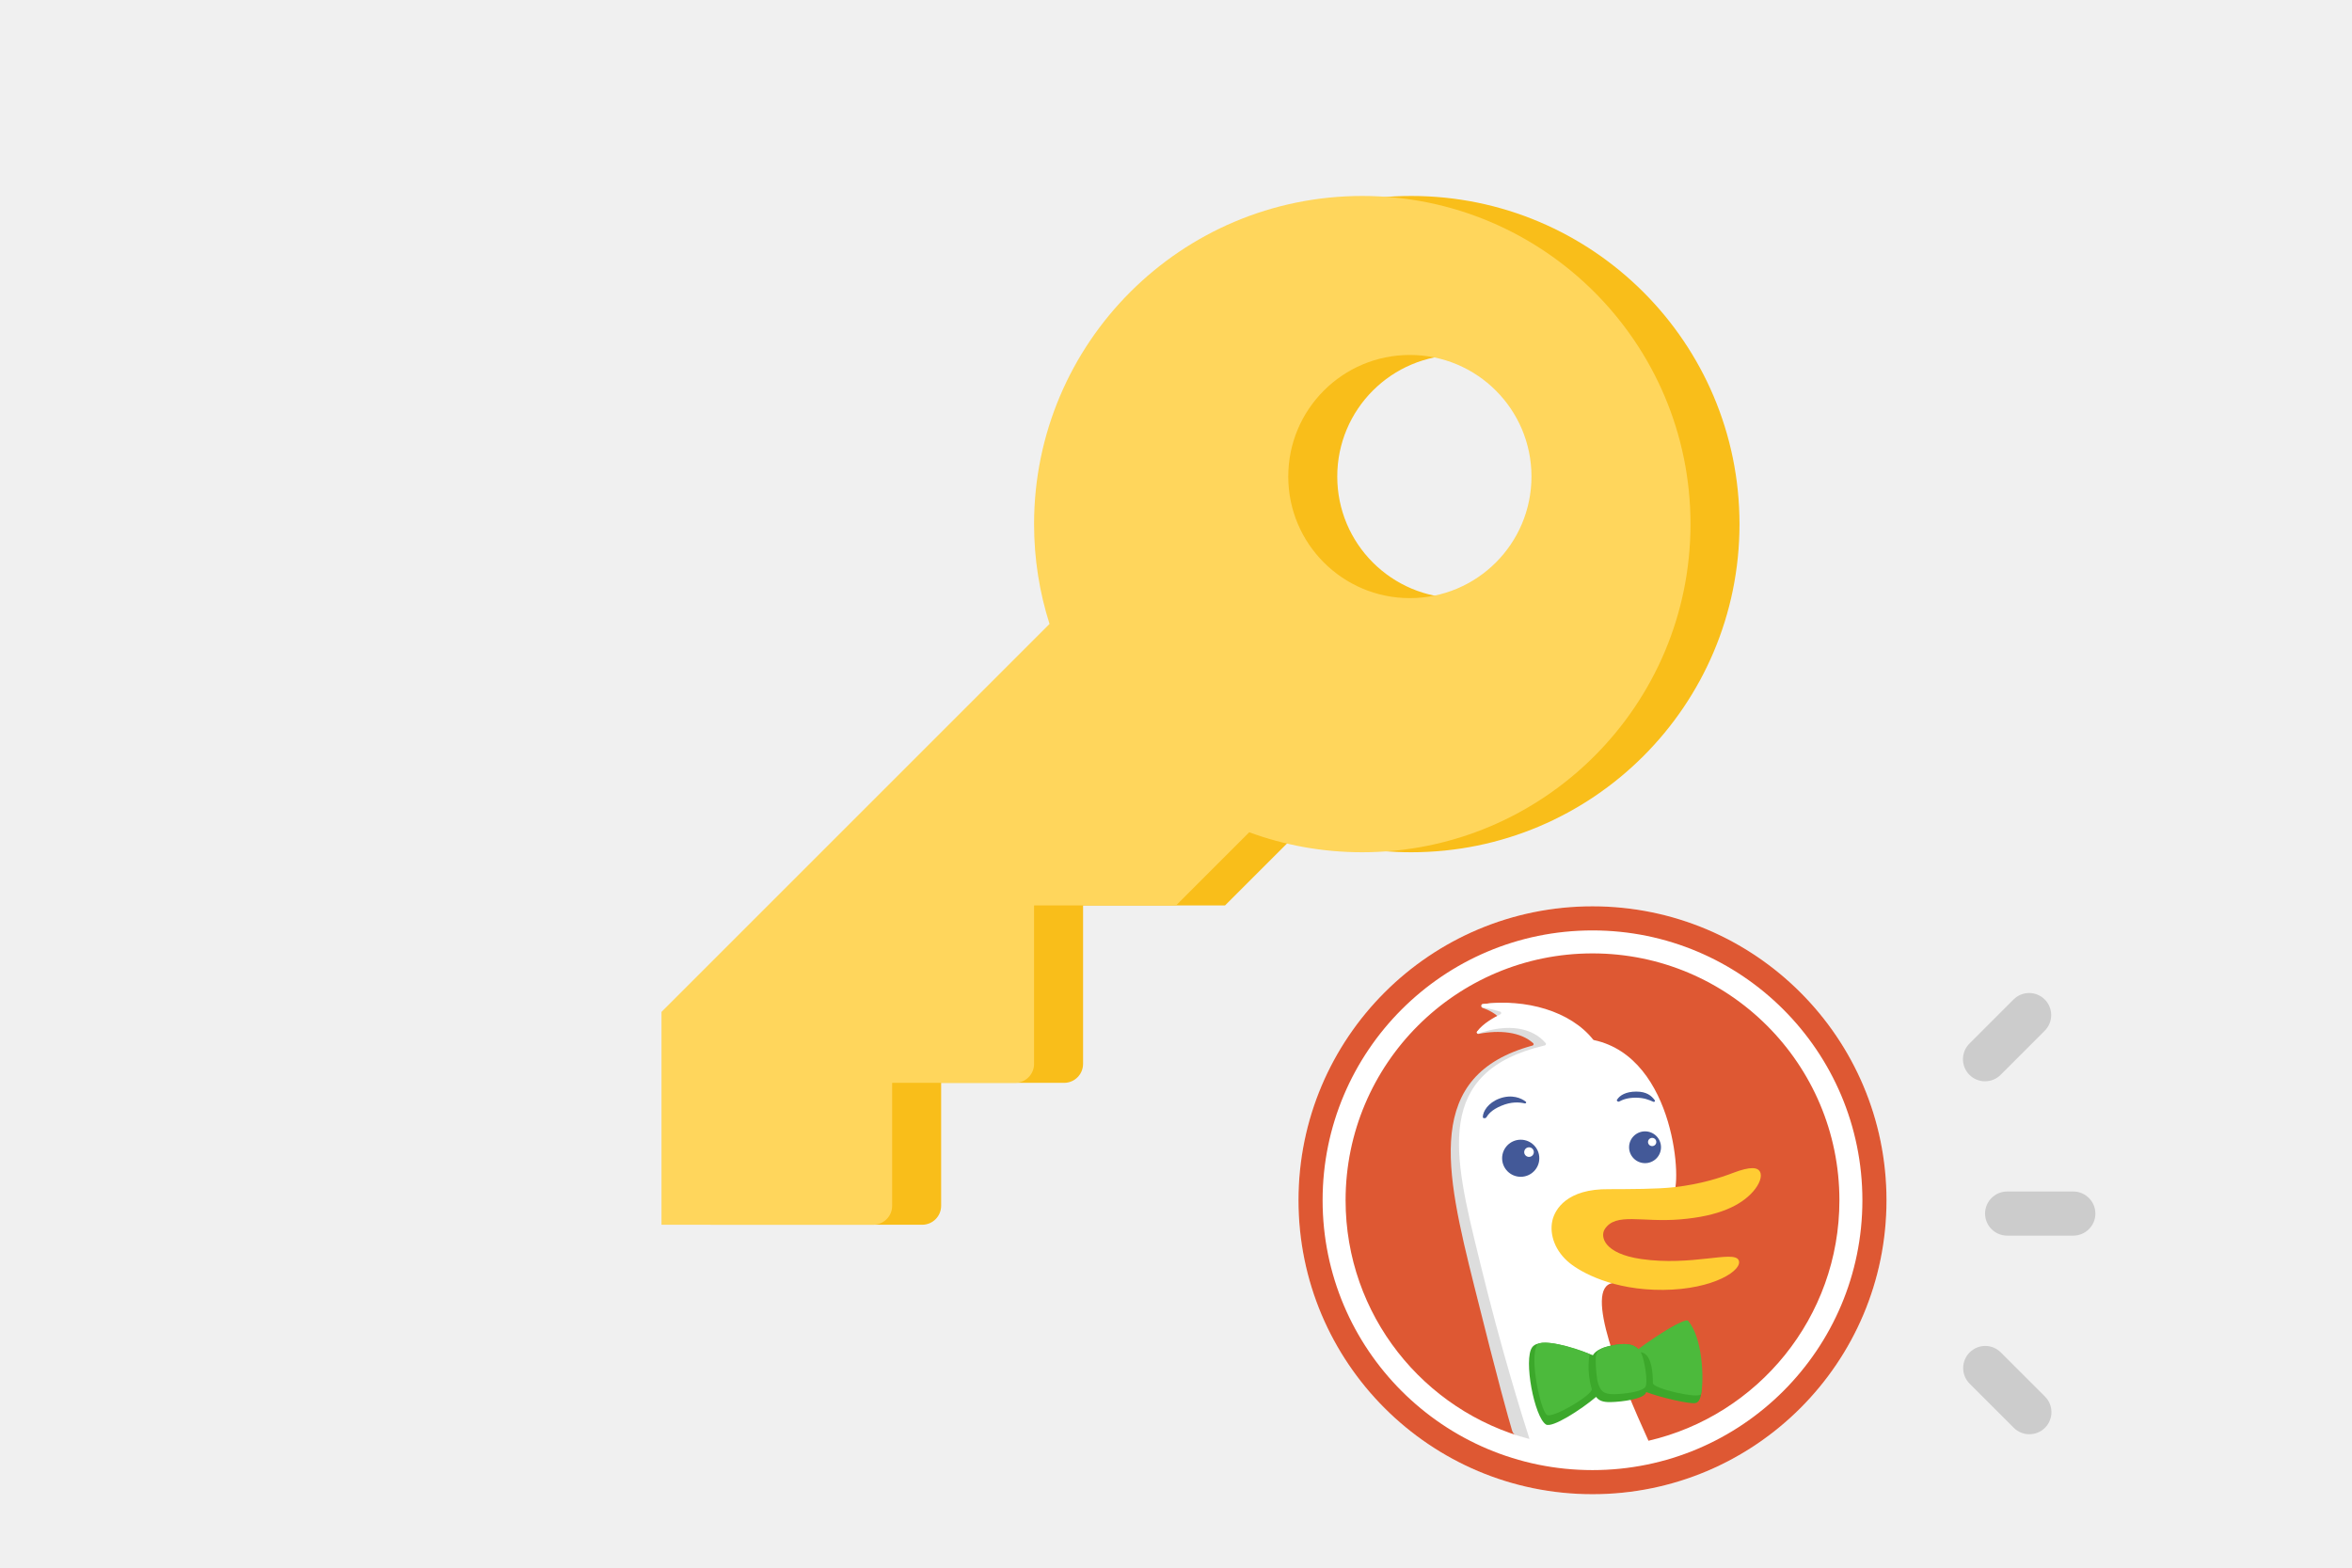
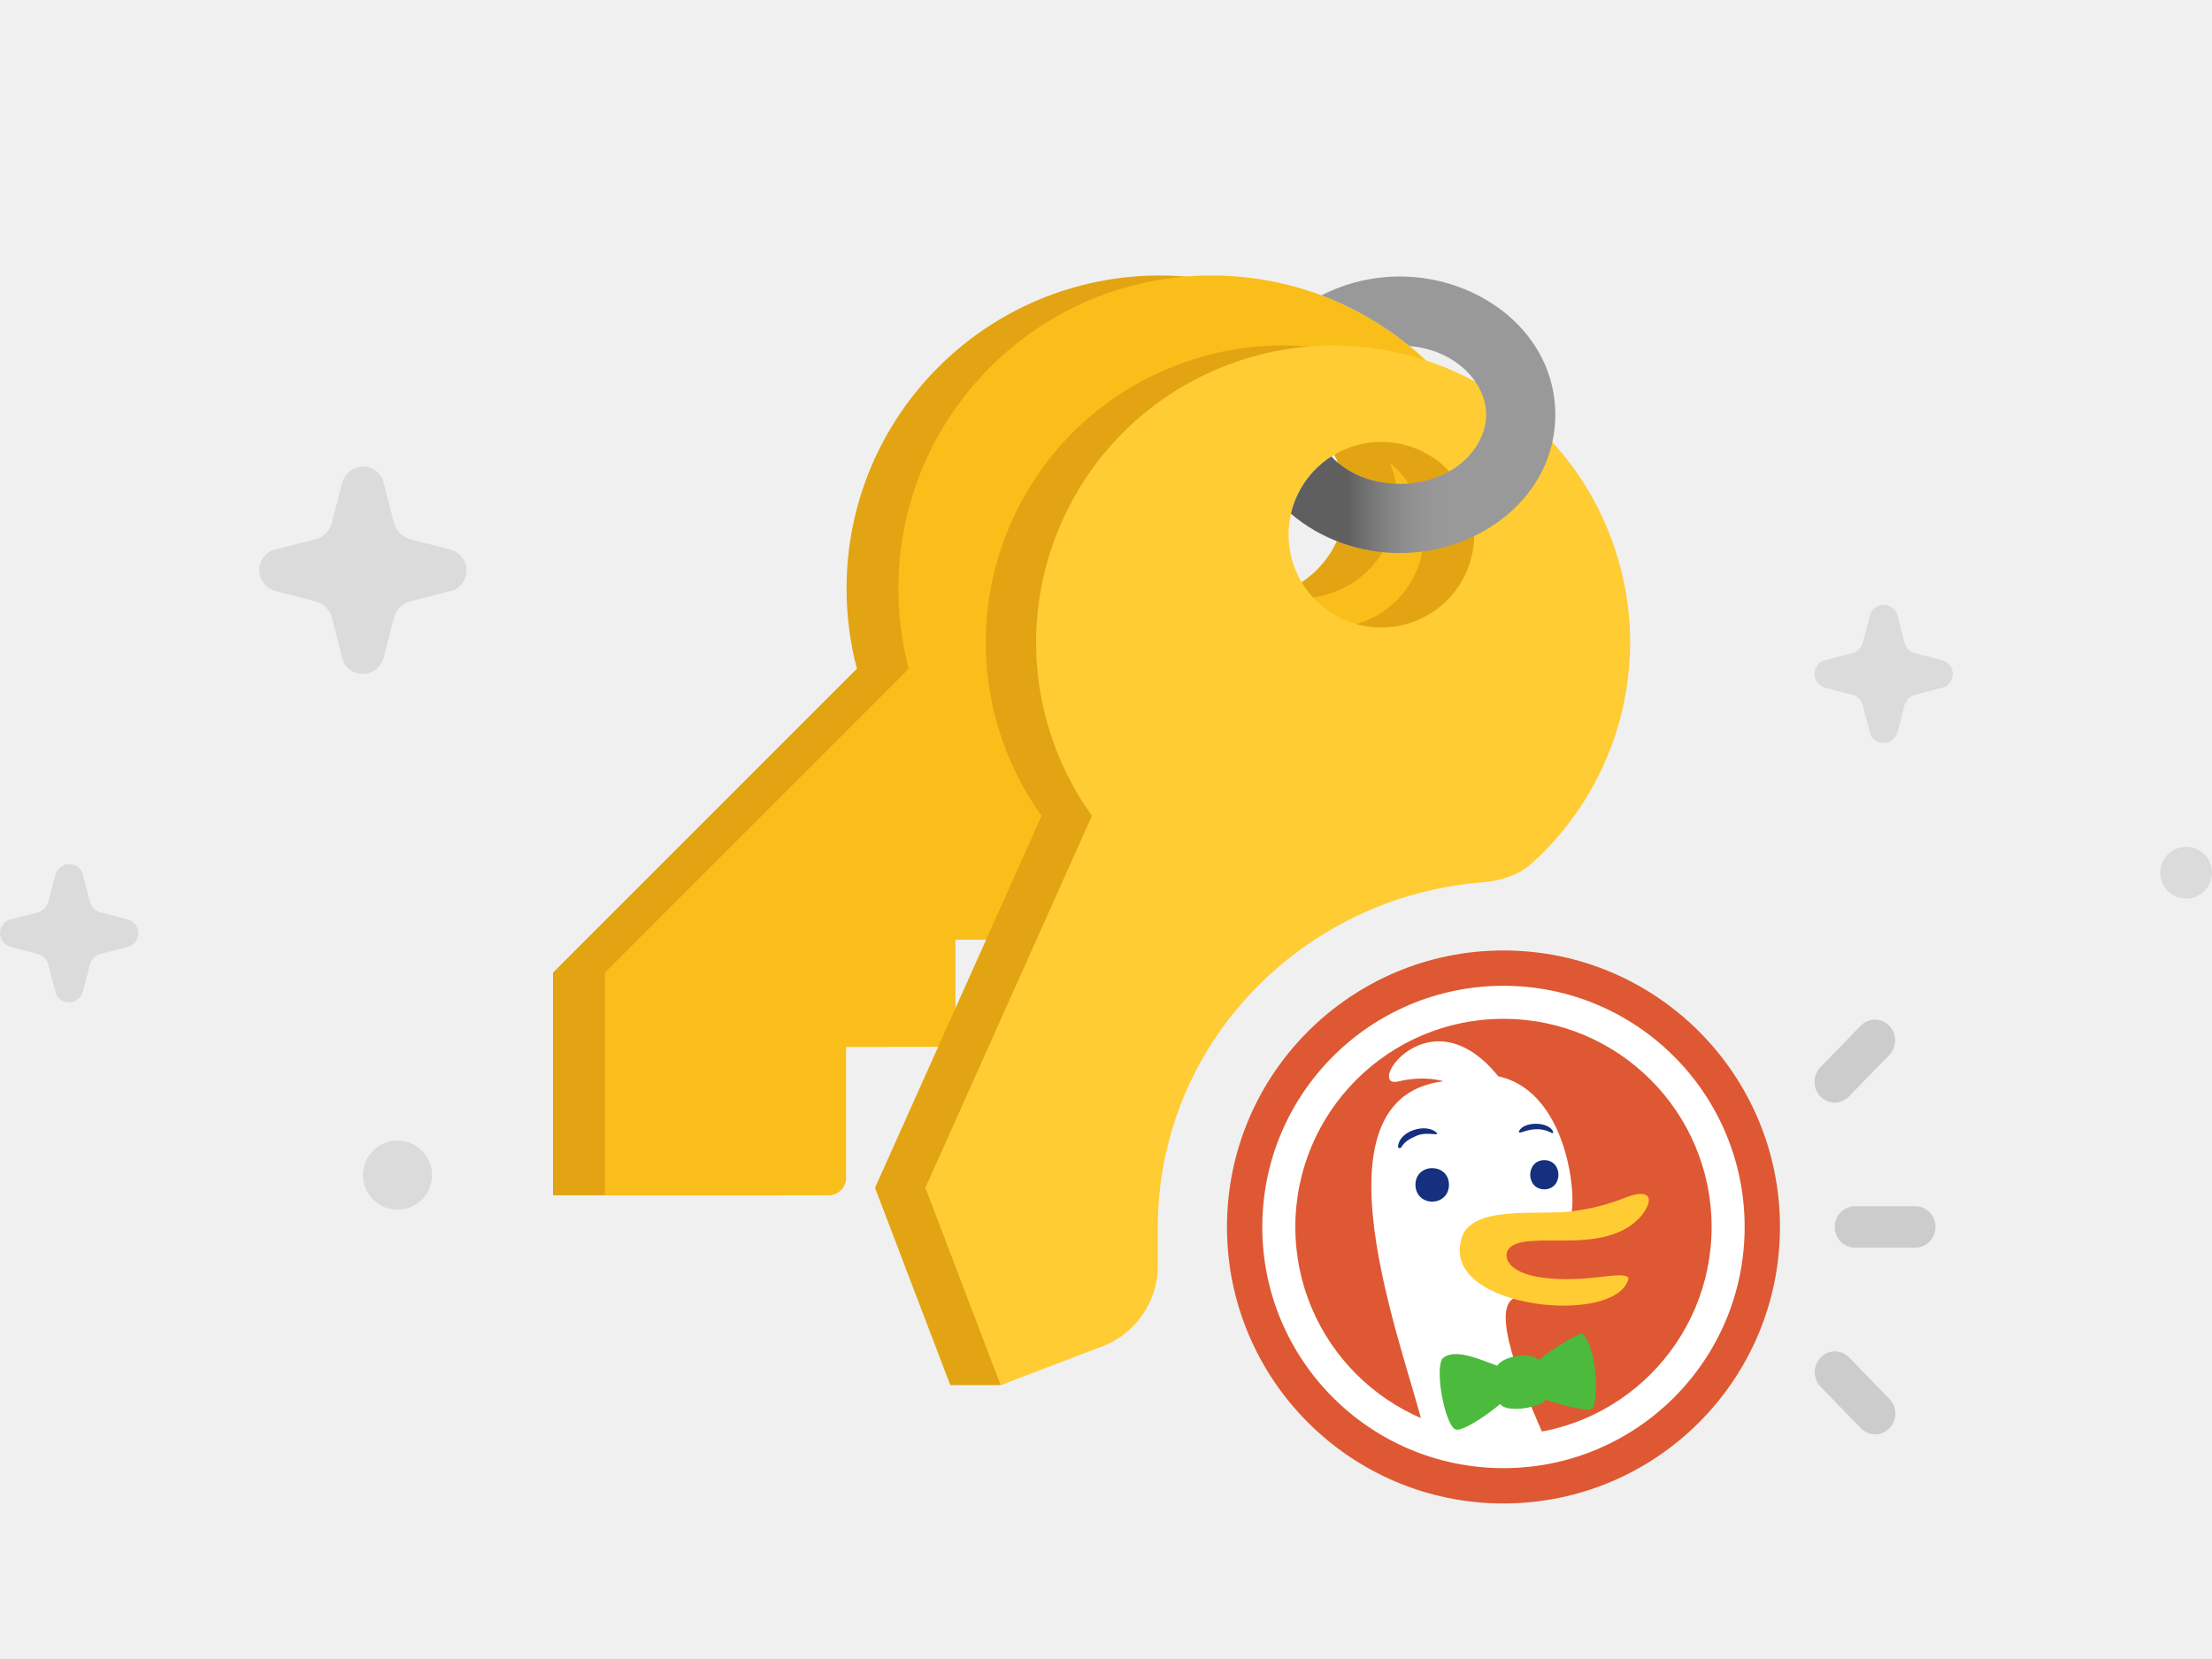
- <svg xmlns="http://www.w3.org/2000/svg" width="96" height="64" viewBox="0 0 96 64" fill="none">
-   <path fill-rule="evenodd" clip-rule="evenodd" d="M65 61C71.627 61 77 55.627 77 49C77 42.373 71.627 37 65 37C58.373 37 53 42.373 53 49C53 55.627 58.373 61 65 61Z" fill="white" />
-   <path d="M65 38.029C58.932 38.029 54.029 42.933 54.029 49.003C54.029 53.989 57.361 58.216 61.912 59.544C61.343 56.753 59.69 49.193 59.338 47.079C58.959 44.911 59.338 43.367 60.801 42.608C61.316 42.337 62.02 42.147 62.806 42.066C61.858 41.633 60.693 41.47 59.636 41.578C59.636 41.118 60.422 41.145 60.72 40.955C60.53 40.928 60.042 40.494 59.826 40.467C61.153 40.224 62.589 40.467 63.754 41.091C64.377 41.416 64.81 41.768 65.081 42.147C65.786 42.283 66.409 42.527 66.815 42.933C68.034 44.18 69.145 46.998 68.684 48.624C68.549 49.084 68.251 49.41 67.871 49.681C67.14 50.222 67.275 49.084 65.46 50.249C65.244 50.385 65.244 51.55 65.162 51.821C64.783 53.366 65.65 55.75 66.49 57.458C66.761 57.999 67.167 58.785 67.628 59.652C72.423 58.487 75.971 54.152 75.971 49.003C75.971 42.933 71.068 38.029 65 38.029Z" fill="#DE5833" />
-   <path d="M62.508 42.12C61.885 41.931 61.045 41.822 60.178 41.822C59.88 41.822 59.609 41.822 59.365 41.849H59.338V41.822C59.338 41.687 59.447 41.28 60.015 41.145L59.853 41.253C59.717 41.334 59.663 41.416 59.663 41.524C59.853 41.497 60.07 41.497 60.286 41.497C61.18 41.497 62.074 41.687 62.833 42.012L62.914 42.066H62.806C62.724 42.093 62.616 42.12 62.508 42.12Z" fill="#CCCCCC" />
-   <path d="M61.289 59.327C61.099 58.433 60.855 57.322 60.584 56.102C59.907 52.905 59.067 48.922 58.823 47.486C58.444 45.372 59.176 43.583 60.557 42.743L60.476 42.852C59.365 43.611 59.013 44.992 59.392 47.079C59.663 48.651 60.666 53.284 61.37 56.672C61.614 57.81 61.939 59.463 61.939 59.544C61.83 59.517 61.289 59.354 61.289 59.327Z" fill="#CCCCCC" />
-   <path d="M60.503 41.063C60.395 41.009 60.286 40.982 60.151 40.928C59.853 40.792 59.392 40.576 59.392 40.576C59.474 40.549 59.609 40.494 59.961 40.44C60.097 40.467 60.124 40.603 60.286 40.711C60.449 40.82 60.611 40.928 60.693 40.928H60.774L60.72 40.955C60.693 41.009 60.611 41.036 60.503 41.063Z" fill="#CCCCCC" />
-   <path d="M65.352 56.672C65.352 56.672 62.318 55.073 62.291 55.723C62.237 56.374 62.291 59.056 62.643 59.246C62.995 59.436 65.515 57.945 65.515 57.945L65.352 56.672Z" fill="#65BC46" />
-   <path d="M66.517 56.563C66.517 56.563 68.576 54.992 69.036 55.1C69.497 55.209 69.578 58.433 69.199 58.569C68.793 58.704 66.436 57.756 66.436 57.756L66.517 56.563Z" fill="#65BC46" />
-   <path d="M64.621 56.834C64.621 57.891 64.458 58.352 64.919 58.433C65.379 58.541 66.219 58.433 66.544 58.243C66.842 58.054 66.598 56.672 66.49 56.428C66.382 56.184 64.621 56.374 64.621 56.834Z" fill="#43A244" />
-   <path d="M64.81 56.59C64.81 57.647 64.648 58.108 65.108 58.189C65.569 58.298 66.409 58.189 66.707 57.999C67.005 57.81 66.761 56.428 66.652 56.184C66.571 55.94 64.81 56.13 64.81 56.59Z" fill="#65BC46" />
-   <path d="M64.377 50.358C64.458 49.87 65.731 48.949 66.625 48.895C67.519 48.84 67.817 48.84 68.549 48.678C69.307 48.488 71.231 48.027 71.772 47.757C72.314 47.513 74.59 47.892 72.992 48.759C72.287 49.138 70.445 49.87 69.091 50.249C67.763 50.656 66.951 49.87 66.517 50.52C66.165 51.035 66.436 51.767 68.034 51.902C70.174 52.092 72.26 50.927 72.477 51.55C72.694 52.173 70.635 52.932 69.362 52.959C68.088 52.986 65.542 52.119 65.163 51.848C64.783 51.631 64.269 51.008 64.377 50.358Z" fill="#FDD20A" />
-   <path fill-rule="evenodd" clip-rule="evenodd" d="M61.885 46.429C61.424 46.429 61.072 46.781 61.072 47.242C61.072 47.675 61.451 48.055 61.885 48.055C62.345 48.055 62.697 47.702 62.697 47.242C62.697 46.781 62.345 46.429 61.885 46.429ZM62.264 46.754C62.129 46.754 62.047 46.862 62.047 46.971C62.047 47.079 62.129 47.16 62.264 47.187C62.399 47.187 62.481 47.079 62.481 46.971C62.481 46.835 62.372 46.754 62.264 46.754Z" fill="#2D4F8E" />
-   <path fill-rule="evenodd" clip-rule="evenodd" d="M67.33 46.049C66.951 46.049 66.626 46.374 66.626 46.754C66.626 47.133 66.924 47.458 67.33 47.458C67.709 47.458 68.034 47.133 68.034 46.754C68.034 46.374 67.709 46.049 67.33 46.049ZM67.628 46.7C67.519 46.7 67.438 46.618 67.438 46.51C67.438 46.402 67.519 46.32 67.628 46.32C67.736 46.32 67.817 46.402 67.817 46.51C67.817 46.618 67.736 46.7 67.628 46.7Z" fill="#2D4F8E" />
-   <path d="M62.128 44.884C62.128 44.884 61.505 44.613 60.909 44.992C60.313 45.372 60.34 45.751 60.34 45.751C60.34 45.751 60.015 45.047 60.855 44.694C61.695 44.342 62.128 44.884 62.128 44.884Z" fill="#2D4F8E" />
-   <path d="M67.736 44.83C67.736 44.83 67.302 44.586 66.95 44.586C66.246 44.586 66.056 44.911 66.056 44.911C66.056 44.911 66.165 44.18 67.059 44.315C67.573 44.396 67.736 44.83 67.736 44.83Z" fill="#2D4F8E" />
-   <path fill-rule="evenodd" clip-rule="evenodd" d="M65 61C71.627 61 77 55.627 77 49C77 42.373 71.627 37 65 37C58.373 37 53 42.373 53 49C53 55.627 58.373 61 65 61Z" fill="#DE5833" />
-   <path fill-rule="evenodd" clip-rule="evenodd" d="M66.688 57.953C66.688 57.859 66.711 57.838 66.413 57.244C65.621 55.658 64.825 53.422 65.187 51.98C65.253 51.718 64.441 42.278 63.867 41.974C63.229 41.634 62.444 41.095 61.726 40.975C61.361 40.916 60.884 40.944 60.51 40.994C60.444 41.003 60.441 41.123 60.505 41.144C60.75 41.227 61.047 41.371 61.223 41.589C61.256 41.63 61.212 41.695 61.158 41.697C60.993 41.703 60.693 41.773 60.297 42.109C60.252 42.148 60.29 42.22 60.349 42.208C61.199 42.04 62.068 42.123 62.58 42.588C62.613 42.619 62.596 42.673 62.552 42.684C58.11 43.892 58.989 47.756 60.172 52.499C61.161 56.466 61.571 57.909 61.721 58.413C61.749 58.508 61.819 58.586 61.912 58.62C63.476 59.197 66.688 59.204 66.688 58.188V57.953Z" fill="#DDDDDD" />
-   <path fill-rule="evenodd" clip-rule="evenodd" d="M76.016 49C76.016 55.084 71.084 60.016 65 60.016C58.916 60.016 53.984 55.084 53.984 49C53.984 42.916 58.916 37.984 65 37.984C71.084 37.984 76.016 42.916 76.016 49ZM62.429 58.747C62.125 57.807 61.274 55.081 60.434 51.637C60.406 51.522 60.378 51.408 60.35 51.295L60.349 51.292C59.332 47.138 58.502 43.744 63.054 42.678C63.096 42.669 63.116 42.619 63.089 42.586C62.566 41.967 61.588 41.763 60.35 42.19C60.3 42.208 60.256 42.157 60.287 42.113C60.53 41.779 61.004 41.522 61.238 41.409C61.286 41.386 61.284 41.315 61.232 41.299C61.079 41.251 60.819 41.177 60.525 41.13C60.456 41.119 60.45 41 60.519 40.991C62.273 40.755 64.105 41.281 65.025 42.439C65.033 42.45 65.046 42.458 65.059 42.461C68.425 43.184 68.666 48.505 68.279 48.747C68.202 48.795 67.957 48.767 67.634 48.731C66.324 48.585 63.731 48.294 65.871 52.284C65.892 52.323 65.864 52.375 65.82 52.382C64.617 52.569 66.149 56.326 67.285 58.818C71.75 57.783 75.078 53.78 75.078 49C75.078 43.434 70.566 38.922 65 38.922C59.434 38.922 54.922 43.434 54.922 49C54.922 53.678 58.108 57.611 62.429 58.747Z" fill="white" />
-   <path d="M68.802 54.006C68.546 53.887 67.561 54.594 66.907 55.136C66.77 54.943 66.513 54.802 65.931 54.903C65.422 54.992 65.142 55.114 65.016 55.326C64.213 55.022 62.862 54.552 62.536 55.005C62.179 55.501 62.625 57.848 63.099 58.153C63.346 58.312 64.53 57.551 65.148 57.027C65.247 57.167 65.408 57.248 65.738 57.24C66.237 57.228 67.046 57.112 67.172 56.88C67.18 56.866 67.186 56.849 67.192 56.83C67.827 57.067 68.945 57.319 69.194 57.281C69.845 57.183 69.104 54.145 68.802 54.006Z" fill="#3CA82B" />
-   <path d="M66.967 55.206C66.994 55.254 67.016 55.304 67.034 55.356C67.124 55.609 67.272 56.415 67.16 56.614C67.049 56.813 66.324 56.909 65.877 56.917C65.43 56.924 65.33 56.761 65.239 56.508C65.167 56.305 65.131 55.829 65.132 55.556C65.114 55.151 65.261 55.009 65.945 54.899C66.45 54.817 66.717 54.912 66.872 55.075C67.589 54.539 68.787 53.783 68.904 53.921C69.486 54.61 69.56 56.25 69.434 56.91C69.392 57.126 67.464 56.696 67.464 56.464C67.464 55.498 67.213 55.233 66.967 55.206Z" fill="#4CBA3C" />
-   <path d="M62.743 54.904C62.901 54.654 64.181 54.965 64.884 55.278C64.884 55.278 64.74 55.932 64.97 56.704C65.037 56.929 63.352 57.933 63.133 57.76C62.878 57.561 62.411 55.429 62.743 54.904Z" fill="#4CBA3C" />
-   <path fill-rule="evenodd" clip-rule="evenodd" d="M63.363 49.826C63.467 49.376 63.949 48.526 65.673 48.547C66.545 48.543 67.627 48.547 68.345 48.465C69.412 48.344 70.203 48.086 70.731 47.885C71.477 47.6 71.742 47.664 71.835 47.834C71.937 48.021 71.817 48.344 71.556 48.642C71.058 49.21 70.163 49.65 68.581 49.781C67 49.912 65.952 49.488 65.501 50.178C65.307 50.476 65.457 51.178 66.987 51.399C69.053 51.697 70.75 51.04 70.96 51.437C71.169 51.834 69.962 52.642 67.892 52.659C65.822 52.676 64.529 51.934 64.071 51.566C63.489 51.098 63.229 50.416 63.363 49.826Z" fill="#FFCC33" />
-   <g opacity="0.8">
-     <path d="M65.999 44.899C66.114 44.71 66.37 44.564 66.789 44.564C67.208 44.564 67.405 44.731 67.542 44.917C67.569 44.954 67.527 44.999 67.484 44.98C67.474 44.976 67.463 44.971 67.453 44.967C67.299 44.9 67.111 44.818 66.789 44.813C66.444 44.808 66.227 44.894 66.09 44.969C66.044 44.994 65.971 44.944 65.999 44.899Z" fill="#14307E" />
-     <path d="M61.282 45.141C61.689 44.971 62.008 44.993 62.234 45.046C62.282 45.057 62.315 45.006 62.277 44.976C62.102 44.834 61.709 44.658 61.197 44.849C60.74 45.02 60.525 45.374 60.523 45.606C60.523 45.661 60.636 45.666 60.665 45.619C60.744 45.494 60.875 45.311 61.282 45.141Z" fill="#14307E" />
-     <path fill-rule="evenodd" clip-rule="evenodd" d="M67.145 47.485C66.785 47.485 66.493 47.194 66.493 46.836C66.493 46.478 66.785 46.187 67.145 46.187C67.505 46.187 67.796 46.478 67.796 46.836C67.796 47.194 67.505 47.485 67.145 47.485ZM67.604 46.621C67.604 46.528 67.528 46.453 67.435 46.453C67.342 46.453 67.267 46.528 67.266 46.621C67.266 46.714 67.342 46.789 67.435 46.789C67.529 46.789 67.604 46.714 67.604 46.621Z" fill="#14307E" />
-     <path fill-rule="evenodd" clip-rule="evenodd" d="M62.829 47.285C62.829 47.703 62.489 48.042 62.07 48.042C61.651 48.042 61.311 47.703 61.311 47.285C61.311 46.867 61.651 46.528 62.07 46.528C62.489 46.528 62.829 46.867 62.829 47.285ZM62.605 47.034C62.605 46.926 62.517 46.838 62.409 46.838C62.301 46.838 62.213 46.926 62.212 47.034C62.212 47.142 62.3 47.23 62.409 47.23C62.517 47.23 62.605 47.142 62.605 47.034Z" fill="#14307E" />
-   </g>
-   <path d="M81.924 48.643H84.626C85.121 48.643 85.526 49.048 85.526 49.544C85.526 50.039 85.121 50.444 84.626 50.444H81.924C81.429 50.444 81.023 50.039 81.023 49.544C81.023 49.048 81.429 48.643 81.924 48.643Z" fill="#CCCCCC" />
-   <path d="M82.824 40.539C83.054 40.539 83.284 40.629 83.459 40.804C83.81 41.155 83.81 41.727 83.459 42.078L81.658 43.88C81.307 44.231 80.735 44.231 80.384 43.88C80.033 43.528 80.033 42.956 80.384 42.605L82.185 40.804C82.361 40.629 82.59 40.539 82.82 40.539H82.824Z" fill="#CCCCCC" />
-   <path d="M81.028 54.947C80.799 54.947 80.569 55.038 80.393 55.213C80.042 55.564 80.042 56.136 80.393 56.487L82.194 58.288C82.546 58.64 83.117 58.64 83.469 58.288C83.82 57.937 83.82 57.365 83.469 57.014L81.668 55.213C81.492 55.038 81.262 54.947 81.033 54.947H81.028Z" fill="#CCCCCC" />
-   <path fill-rule="evenodd" clip-rule="evenodd" d="M71 21.397C71 28.795 65.002 34.793 57.603 34.793C55.982 34.793 54.427 34.505 52.989 33.977L50 36.965H44.207V43.433C44.207 43.86 43.86 44.207 43.433 44.207H38.414V49.226C38.414 49.654 38.067 50 37.64 50H29V41.31L44.838 25.472C44.428 24.187 44.207 22.818 44.207 21.397C44.207 13.998 50.205 8 57.603 8C65.002 8 71 13.998 71 21.397ZM59.545 14.491C56.804 14.491 54.582 16.713 54.582 19.454C54.582 22.196 56.804 24.418 59.545 24.418C62.287 24.418 64.509 22.196 64.509 19.454C64.509 16.713 62.287 14.491 59.545 14.491Z" fill="#F9BE1A" />
-   <path fill-rule="evenodd" clip-rule="evenodd" d="M69 21.397C69 28.795 63.002 34.793 55.603 34.793C53.982 34.793 52.427 34.505 50.989 33.977L48 36.965H42.207V43.433C42.207 43.86 41.86 44.207 41.433 44.207H36.414V49.226C36.414 49.654 36.067 50 35.64 50H27V41.31L42.838 25.472C42.428 24.187 42.207 22.818 42.207 21.397C42.207 13.998 48.205 8 55.603 8C63.002 8 69 13.998 69 21.397ZM57.545 14.491C54.804 14.491 52.582 16.713 52.582 19.454C52.582 22.196 54.804 24.418 57.545 24.418C60.287 24.418 62.509 22.196 62.509 19.454C62.509 16.713 60.287 14.491 57.545 14.491Z" fill="#FFD65C" />
+ <svg xmlns="http://www.w3.org/2000/svg" width="96" height="72" viewBox="0 0 96 72" fill="none">
+   <path opacity="0.2" d="M79.221 28.65L80.379 28.35C80.593 28.307 80.807 28.093 80.85 27.879L81.15 26.721C81.236 26.421 81.493 26.25 81.75 26.25C82.05 26.25 82.307 26.464 82.35 26.721L82.65 27.879C82.693 28.093 82.907 28.307 83.121 28.35L84.279 28.65C84.579 28.736 84.75 28.993 84.75 29.25C84.75 29.55 84.536 29.807 84.279 29.85L83.121 30.15C82.907 30.193 82.693 30.407 82.65 30.621L82.35 31.779C82.264 32.079 82.007 32.25 81.75 32.25C81.45 32.25 81.193 32.036 81.15 31.779L80.85 30.621C80.807 30.407 80.593 30.193 80.379 30.15L79.221 29.85C78.921 29.764 78.75 29.507 78.75 29.25C78.75 28.95 78.964 28.693 79.221 28.65Z" fill="#888888" />
+   <path opacity="0.2" d="M11.957 23.85L13.693 23.4C14.014 23.336 14.336 23.014 14.4 22.693L14.85 20.957C14.979 20.507 15.364 20.25 15.75 20.25C16.2 20.25 16.586 20.571 16.65 20.957L17.1 22.693C17.164 23.014 17.486 23.336 17.807 23.4L19.543 23.85C19.993 23.979 20.25 24.364 20.25 24.75C20.25 25.2 19.929 25.586 19.543 25.65L17.807 26.1C17.486 26.164 17.164 26.486 17.1 26.807L16.65 28.543C16.521 28.993 16.136 29.25 15.75 29.25C15.3 29.25 14.914 28.929 14.85 28.543L14.4 26.807C14.336 26.486 14.014 26.164 13.693 26.1L11.957 25.65C11.507 25.521 11.25 25.136 11.25 24.75C11.25 24.3 11.571 23.914 11.957 23.85Z" fill="#888888" />
+   <path opacity="0.2" d="M0.471 39.9L1.629 39.6C1.843 39.557 2.057 39.343 2.1 39.129L2.4 37.971C2.486 37.671 2.743 37.5 3 37.5C3.3 37.5 3.557 37.714 3.6 37.971L3.9 39.129C3.943 39.343 4.157 39.557 4.371 39.6L5.529 39.9C5.829 39.986 6 40.243 6 40.5C6 40.8 5.786 41.057 5.529 41.1L4.371 41.4C4.157 41.443 3.943 41.657 3.9 41.871L3.6 43.029C3.514 43.329 3.257 43.5 3 43.5C2.7 43.5 2.443 43.286 2.4 43.029L2.1 41.871C2.057 41.657 1.843 41.443 1.629 41.4L0.471 41.1C0.171 41.014 0 40.757 0 40.5C0 40.2 0.214 39.943 0.471 39.9Z" fill="#888888" />
+   <path opacity="0.2" d="M94.875 39C94.256 39 93.75 38.494 93.75 37.875C93.75 37.256 94.256 36.75 94.875 36.75C95.494 36.75 96 37.256 96 37.875C96 38.494 95.494 39 94.875 39Z" fill="#888888" />
+   <path opacity="0.2" d="M17.25 52.5C16.425 52.5 15.75 51.825 15.75 51C15.75 50.175 16.425 49.5 17.25 49.5C18.075 49.5 18.75 50.175 18.75 51C18.75 51.825 18.075 52.5 17.25 52.5Z" fill="#888888" />
+   <path fill-rule="evenodd" clip-rule="evenodd" d="M63.919 25.547C63.919 33.052 57.835 39.136 50.329 39.136C48.9 39.136 47.523 38.915 46.229 38.506L43.959 40.776H39.215V44.672C39.215 45.092 38.874 45.433 38.455 45.433H34.47V51.116C34.47 51.536 34.13 51.876 33.71 51.876H24V42.211L37.189 29.022C36.896 27.913 36.74 26.748 36.74 25.547C36.74 18.041 42.824 11.957 50.329 11.957C57.835 11.957 63.919 18.041 63.919 25.547ZM54.151 25.971C56.497 25.971 58.398 24.07 58.398 21.724C58.398 19.379 56.497 17.478 54.151 17.478C51.806 17.478 49.905 19.379 49.905 21.724C49.905 24.07 51.806 25.971 54.151 25.971Z" fill="#E2A412" />
+   <path fill-rule="evenodd" clip-rule="evenodd" d="M66.169 25.547C66.169 33.052 60.085 39.136 52.579 39.136C51.15 39.136 49.773 38.915 48.479 38.506L46.209 40.776H41.465V44.672C41.465 45.092 41.124 45.433 40.705 45.433H36.72V51.116C36.72 51.536 36.38 51.876 35.96 51.876H26.25V42.211L39.439 29.022C39.146 27.913 38.99 26.748 38.99 25.547C38.99 18.041 45.074 11.957 52.579 11.957C60.085 11.957 66.169 18.041 66.169 25.547ZM56.401 25.971C58.747 25.971 60.648 24.07 60.648 21.724C60.648 19.379 58.747 17.478 56.401 17.478C54.056 17.478 52.155 19.379 52.155 21.724C52.155 24.07 54.056 25.971 56.401 25.971Z" fill="#F9BE1A" />
+   <path fill-rule="evenodd" clip-rule="evenodd" d="M63.133 38.398C67.816 35.08 69.855 28.902 67.715 23.291C65.178 16.641 57.73 13.307 51.08 15.844C44.43 18.381 41.095 25.828 43.632 32.478C44.038 33.543 44.57 34.522 45.205 35.407L37.976 51.551L41.243 60.115H43.294C43.583 60.115 43.847 59.951 43.975 59.692L48.343 50.866L50.602 50.004C50.84 48.925 51.194 47.89 51.651 46.913L50.973 45.136L53.23 44.275C54.069 43.154 55.06 42.154 56.173 41.307L56.421 40.754C56.622 40.742 56.823 40.726 57.024 40.705C58.827 39.52 60.901 38.714 63.133 38.398ZM61.531 21.771C62.324 23.849 61.282 26.176 59.203 26.969C57.125 27.762 54.798 26.72 54.005 24.642C53.212 22.564 54.254 20.236 56.333 19.443C58.411 18.651 60.738 19.693 61.531 21.771Z" fill="#E2A412" />
+   <path fill-rule="evenodd" clip-rule="evenodd" d="M50.25 53.25V54.929C50.25 56.484 49.29 57.878 47.837 58.433L43.428 60.115L40.161 51.551L47.389 35.407C46.754 34.522 46.222 33.543 45.816 32.478C43.279 25.828 46.614 18.381 53.264 15.844C59.914 13.307 67.362 16.641 69.899 23.291C71.853 28.414 70.323 34.01 66.478 37.47C65.882 38.006 65.087 38.235 64.287 38.299C56.563 38.917 50.25 45.282 50.25 53.25ZM63.715 21.771C64.508 23.849 63.466 26.176 61.388 26.969C59.31 27.762 56.982 26.72 56.189 24.642C55.397 22.564 56.439 20.236 58.517 19.443C60.595 18.651 62.922 19.693 63.715 21.771Z" fill="#FFCC33" />
+   <path fill-rule="evenodd" clip-rule="evenodd" d="M57.778 19.815C58.427 20.506 59.454 21 60.75 21C63.046 21 64.5 19.448 64.5 18C64.5 16.643 63.223 15.194 61.172 15.018C60.037 14.091 58.749 13.343 57.352 12.819C58.374 12.292 59.547 12 60.75 12C64.253 12 67.5 14.478 67.5 18C67.5 21.522 64.253 24 60.75 24C58.983 24 57.282 23.37 56.029 22.293C56.264 21.29 56.88 20.39 57.778 19.815Z" fill="#999999" />
+   <path fill-rule="evenodd" clip-rule="evenodd" d="M63.75 23.371C62.827 23.777 61.8 24 60.75 24C58.983 24 57.282 23.37 56.029 22.293C56.264 21.29 56.88 20.39 57.778 19.815C58.427 20.506 59.454 21 60.75 21C62.064 21 63.102 20.492 63.75 19.786V23.371Z" fill="url(#paint0_linear_9145_19325)" />
+   <path d="M81.376 44.25C81.599 44.25 81.822 44.34 81.993 44.516C82.334 44.866 82.334 45.438 81.993 45.789L80.243 47.588C79.902 47.939 79.347 47.939 79.006 47.588C78.665 47.237 78.665 46.666 79.006 46.315L80.755 44.516C80.926 44.34 81.149 44.25 81.372 44.25H81.376Z" fill="#CCCCCC" />
+   <path d="M80.501 52.349H83.125C83.606 52.349 84 52.754 84 53.248C84 53.743 83.606 54.148 83.125 54.148H80.501C80.02 54.148 79.627 53.743 79.627 53.248C79.627 52.754 80.02 52.349 80.501 52.349Z" fill="#CCCCCC" />
+   <path d="M79.015 58.914C79.185 58.738 79.408 58.648 79.631 58.648H79.636C79.859 58.648 80.082 58.738 80.252 58.914L82.002 60.714C82.343 61.065 82.343 61.636 82.002 61.987C81.66 62.338 81.105 62.338 80.764 61.987L79.015 60.187C78.674 59.836 78.674 59.265 79.015 58.914Z" fill="#CCCCCC" />
+   <rect x="53.25" y="41.25" width="24" height="24" rx="12" fill="#DE5833" />
+   <path d="M68.111 52.848C68.037 52.895 67.802 52.868 67.493 52.833C64.748 52.35 64.481 53.916 65.803 56.301C64.605 56.658 66.018 60.111 67.17 62.704C65.91 63.15 63.591 63.054 62.518 62.658C62.517 62.653 62.515 62.646 62.513 62.641C62.278 62.554 61.985 62.555 61.849 62.369C61.48 59.831 56.332 47.723 62.621 46.93C62.661 46.919 61.809 46.654 60.662 46.941C59.228 47.228 62.055 43.037 65.025 46.711C68.252 47.417 68.483 52.611 68.111 52.848L68.111 52.848Z" fill="white" />
+   <path d="M69.218 60.817C69.186 61.023 69.115 61.16 68.988 61.179C68.749 61.216 67.677 60.971 67.069 60.739C66.999 61.058 65.367 61.359 65.109 60.931C64.516 61.443 63.382 62.186 63.144 62.031C62.69 61.733 62.263 59.442 62.605 58.958C63.124 58.486 64.216 59 64.982 59.271C65.242 58.832 66.5 58.665 66.761 59.026C67.449 58.503 68.597 57.765 68.709 57.9C69.267 58.572 69.338 60.173 69.217 60.817L69.218 60.817Z" fill="#4CBA3C" />
+   <path fill-rule="evenodd" clip-rule="evenodd" d="M63.397 53.902C63.631 52.241 66.77 52.76 68.173 52.574C69.196 52.455 69.955 52.203 70.461 52.007C71.622 51.53 71.819 52.004 71.252 52.746C69.649 54.646 66.085 53.263 65.447 54.246C65.26 54.537 65.404 55.222 66.871 55.438C68.851 55.729 70.479 55.087 70.68 55.475C70.228 57.548 62.707 56.843 63.396 53.903L63.397 53.902Z" fill="#FFCC33" />
+   <path d="M67.403 49.11C67.196 48.66 66.129 48.663 65.924 49.092C65.906 49.181 65.98 49.157 66.122 49.113C66.37 49.035 66.825 48.892 67.349 49.172C67.39 49.19 67.43 49.147 67.403 49.11Z" fill="#14307E" />
+   <path d="M62.188 49.218C61.99 49.203 61.668 49.18 61.402 49.328C61.012 49.494 60.886 49.673 60.811 49.795C60.783 49.841 60.675 49.836 60.675 49.783C60.701 49.067 61.915 48.722 62.356 49.167C62.41 49.233 62.331 49.228 62.188 49.218Z" fill="#14307E" />
+   <path d="M67.023 51.617C66.207 51.612 66.207 50.354 67.023 50.35C67.84 50.354 67.84 51.612 67.023 51.617Z" fill="#14307E" />
+   <path d="M62.885 51.421C62.869 52.392 61.446 52.392 61.43 51.421C61.434 50.455 62.881 50.456 62.885 51.421Z" fill="#14307E" />
+   <path fill-rule="evenodd" clip-rule="evenodd" d="M65.25 44.217C60.261 44.217 56.217 48.261 56.217 53.25C56.217 58.239 60.261 62.283 65.25 62.283C70.239 62.283 74.283 58.239 74.283 53.25C74.283 48.261 70.239 44.217 65.25 44.217ZM54.783 53.25C54.783 47.469 59.469 42.783 65.25 42.783C71.031 42.783 75.717 47.469 75.717 53.25C75.717 59.031 71.031 63.717 65.25 63.717C59.469 63.717 54.783 59.031 54.783 53.25Z" fill="white" />
+   <defs>
+     <linearGradient id="paint0_linear_9145_19325" x1="58.5" y1="21.75" x2="63" y2="21.75" gradientUnits="userSpaceOnUse">
+       <stop stop-color="#5F5F5F" />
+       <stop offset="1" stop-color="#999999" stop-opacity="0" />
+     </linearGradient>
+   </defs>
</svg>
